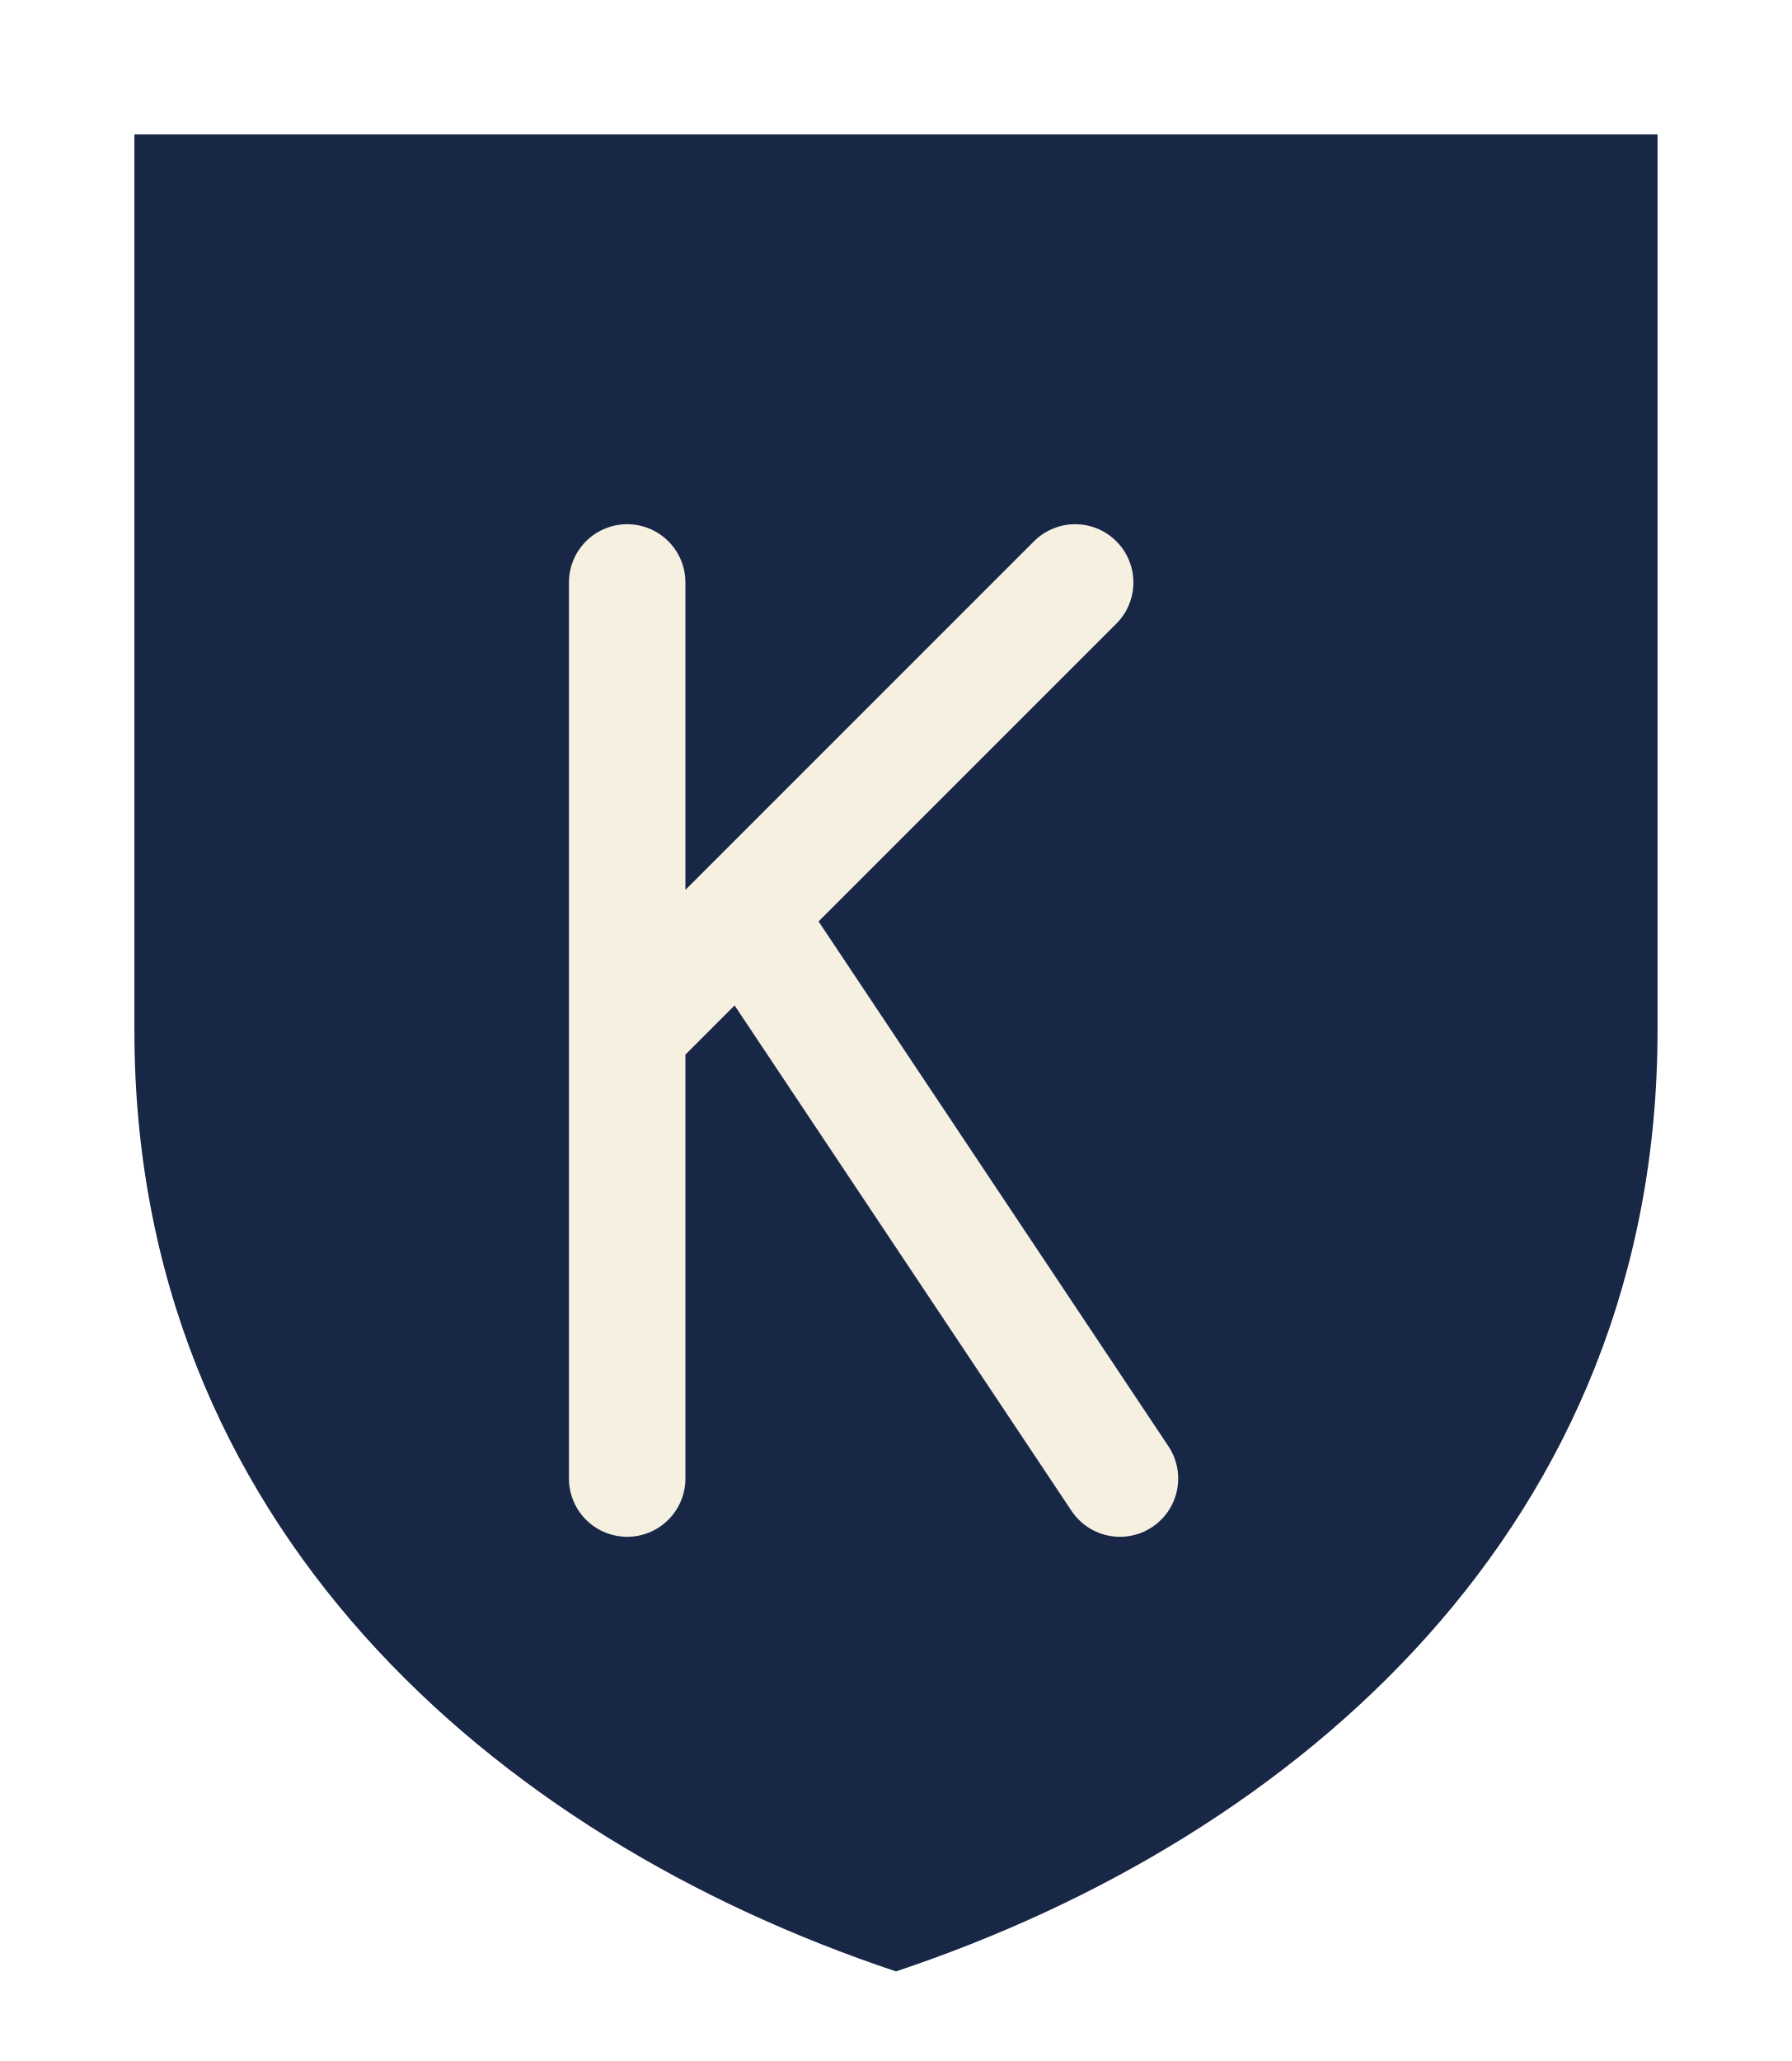
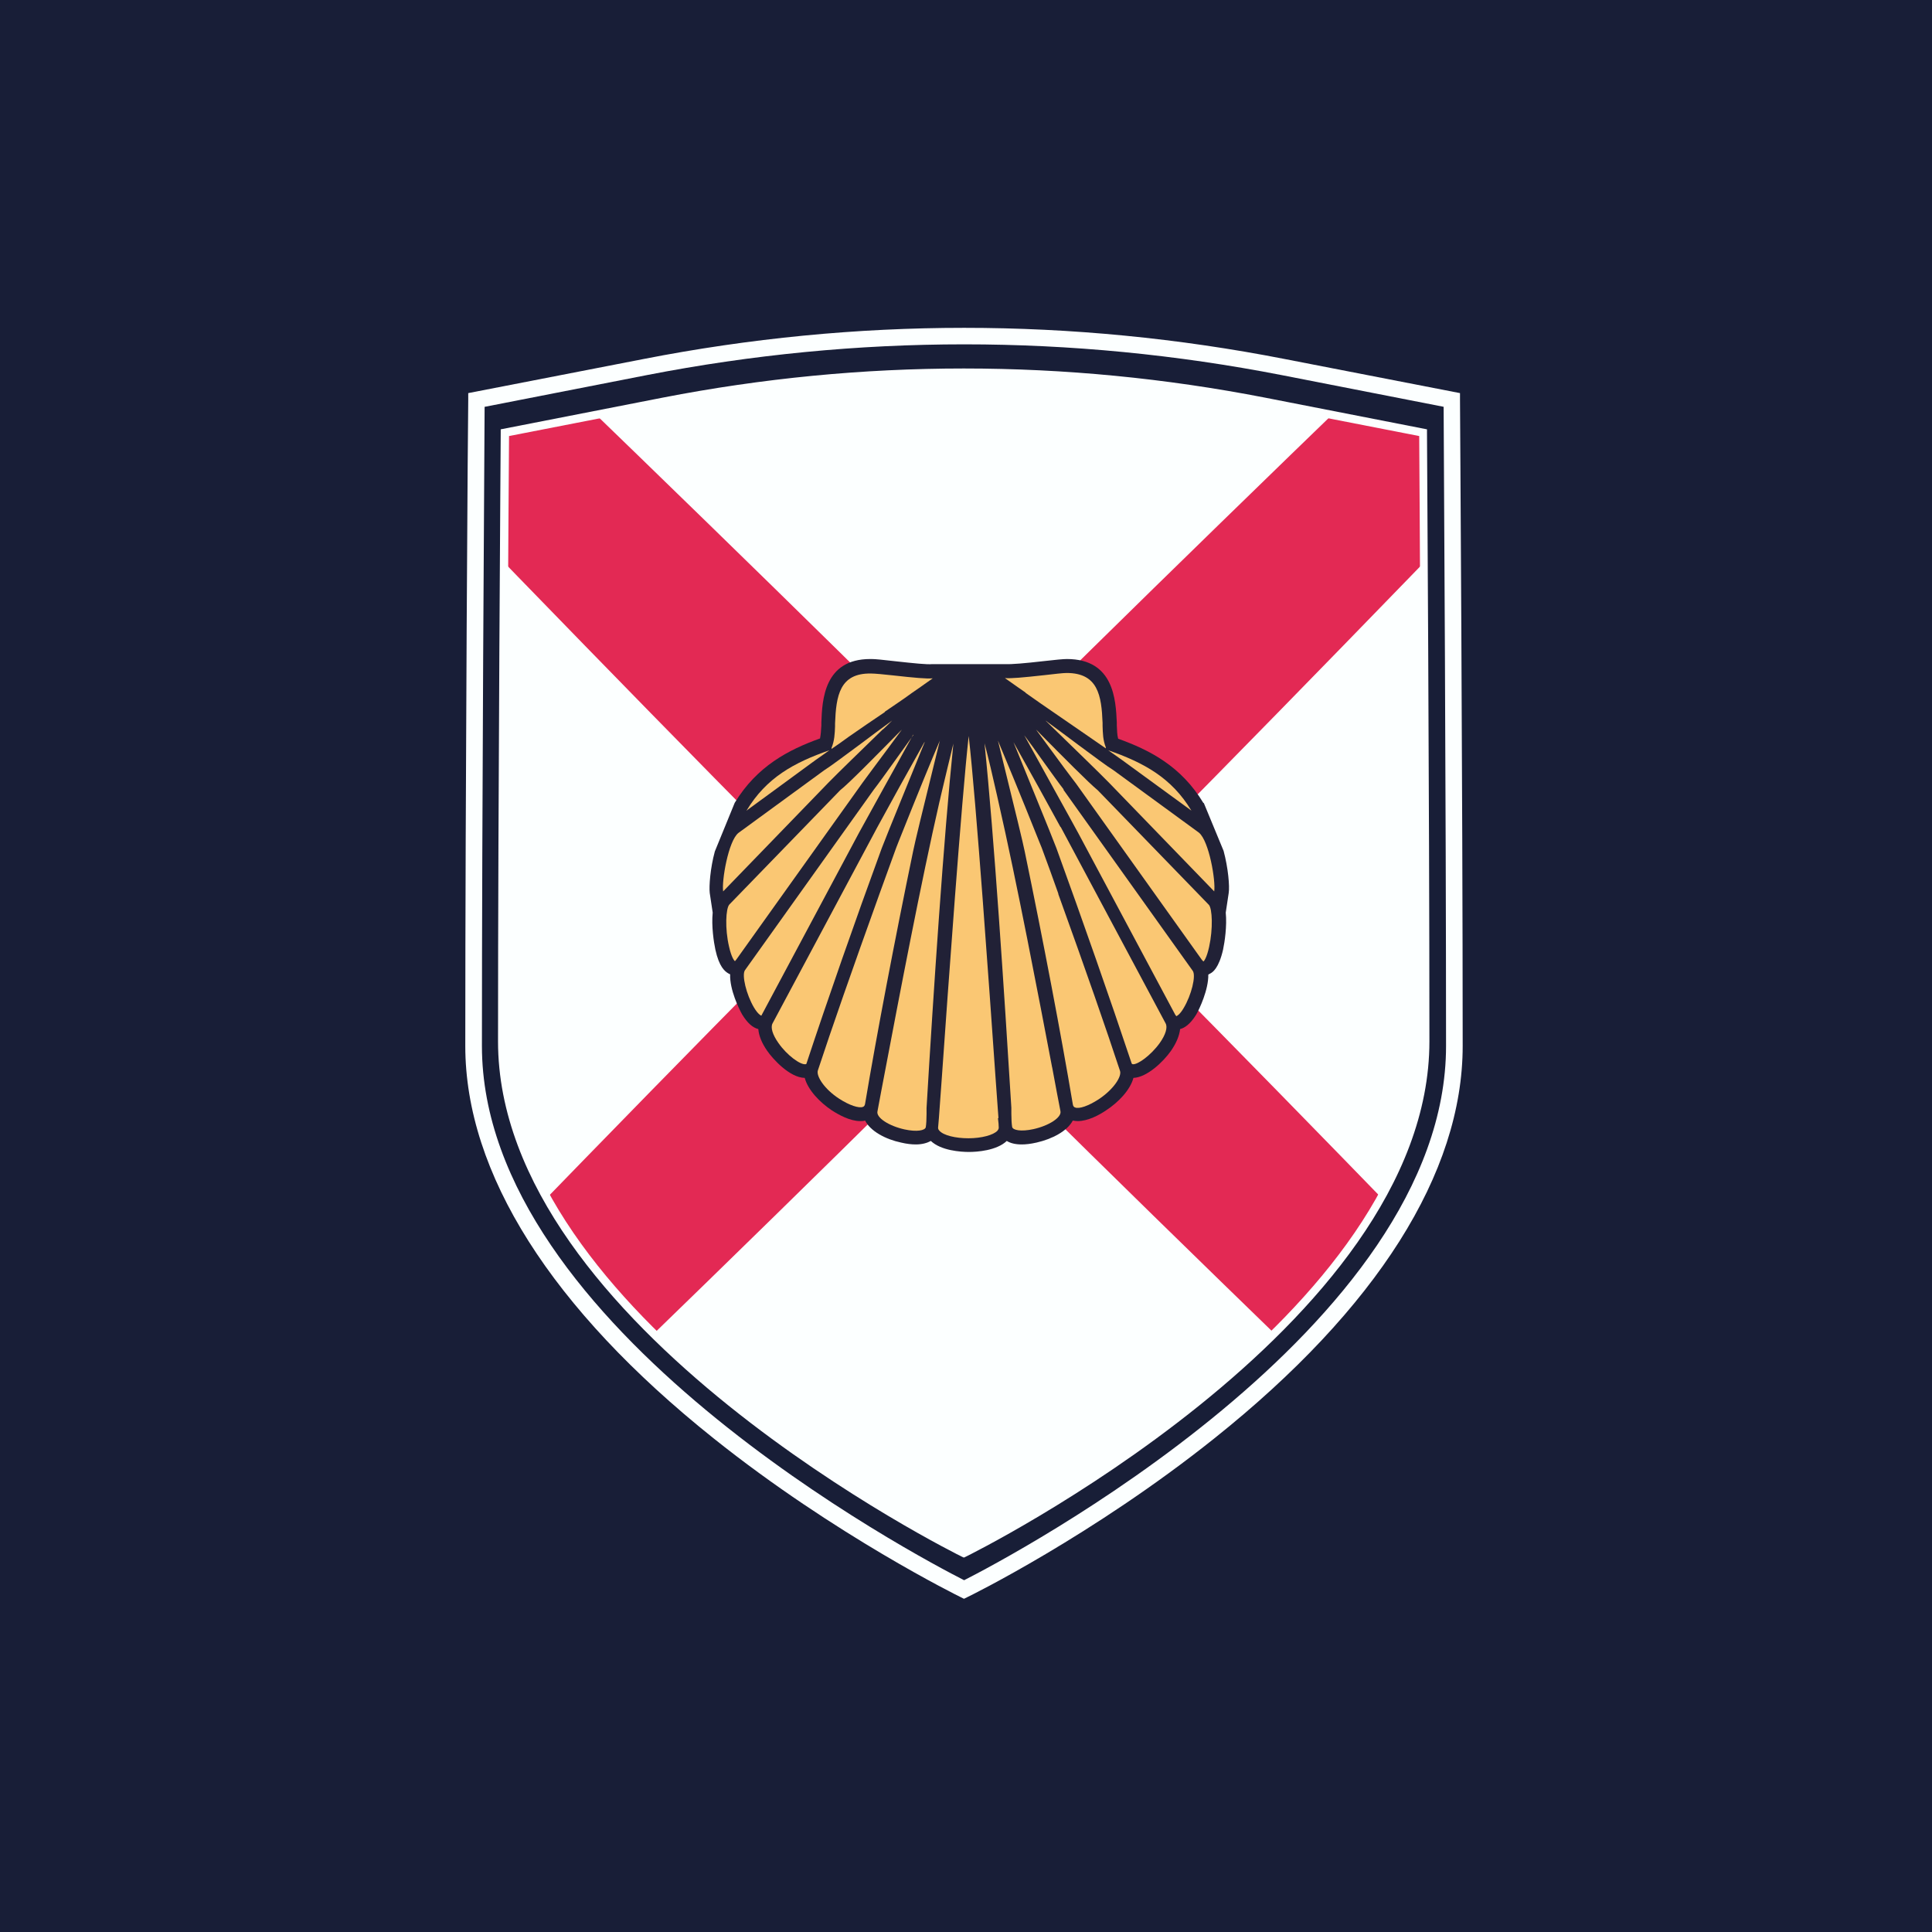
- <svg xmlns="http://www.w3.org/2000/svg" viewBox="0 0 40 46">
-   <path d="M3 3h34v20c0 11-8 18-17 21C11 41 3 34 3 23z" fill="#182746" />
-   <path d="M14 13v20M14 23l10-10M17 21l8 12" stroke="#f6f0e1" stroke-width="2.6" stroke-linecap="round" fill="none" />
+ <svg xmlns="http://www.w3.org/2000/svg" viewBox="39 21 72 72" width="512" height="512">
+   <defs>
+     <style>
+       .cls-1 {
+         fill: none;
+       }
+ 
+       .cls-2 {
+         fill: #212136;
+       }
+ 
+       .cls-3 {
+         clip-path: url(#clippath-11);
+       }
+ 
+       .cls-4 {
+         clip-path: url(#clippath-10);
+       }
+ 
+       .cls-5 {
+         clip-path: url(#clippath-1);
+       }
+ 
+       .cls-6 {
+         clip-path: url(#clippath-3);
+       }
+ 
+       .cls-7 {
+         clip-path: url(#clippath-4);
+       }
+ 
+       .cls-8 {
+         clip-path: url(#clippath-2);
+       }
+ 
+       .cls-9 {
+         clip-path: url(#clippath-7);
+       }
+ 
+       .cls-10 {
+         clip-path: url(#clippath-6);
+       }
+ 
+       .cls-11 {
+         clip-path: url(#clippath-9);
+       }
+ 
+       .cls-12 {
+         clip-path: url(#clippath-8);
+       }
+ 
+       .cls-13 {
+         clip-path: url(#clippath-5);
+       }
+ 
+       .cls-14 {
+         fill: #e32954;
+       }
+ 
+       .cls-15 {
+         fill: #fac773;
+       }
+ 
+       .cls-16 {
+         fill: #fcffff;
+       }
+ 
+       .cls-17 {
+         clip-path: url(#clippath);
+       }
+     </style>
+     <clipPath id="clippath">
+       <rect class="cls-1" width="148.37" height="161.39" />
+     </clipPath>
+     <clipPath id="clippath-1">
+       <path class="cls-1" d="M63.72,35.97l-5.91,1.15s-.1,13.67-.1,22.68c0,10.68,17.21,19.08,17.21,19.08,0,0,17.2-8.39,17.2-19.08,0-9-.09-22.68-.09-22.68l-5.91-1.15c-3.7-.72-7.45-1.08-11.2-1.08s-7.5.36-11.2,1.08" />
+     </clipPath>
+     <clipPath id="clippath-2">
+       <rect class="cls-1" y="33.22" width="148.37" height="94.54" />
+     </clipPath>
+     <clipPath id="clippath-3">
+       <rect class="cls-1" width="148.37" height="161.39" />
+     </clipPath>
+     <clipPath id="clippath-4">
+       <rect class="cls-1" width="148.37" height="161.39" />
+     </clipPath>
+     <clipPath id="clippath-5">
+       <rect class="cls-1" width="148.37" height="161.39" />
+     </clipPath>
+     <clipPath id="clippath-6">
+       <rect class="cls-1" width="148.37" height="161.39" />
+     </clipPath>
+     <clipPath id="clippath-7">
+       <rect class="cls-1" y="33.22" width="148.37" height="94.54" />
+     </clipPath>
+     <clipPath id="clippath-8">
+       <rect class="cls-1" width="148.37" height="161.39" />
+     </clipPath>
+     <clipPath id="clippath-9">
+       <rect class="cls-1" width="148.37" height="161.39" />
+     </clipPath>
+     <clipPath id="clippath-10">
+       <rect class="cls-1" width="148.37" height="161.39" />
+     </clipPath>
+     <clipPath id="clippath-11">
+       <rect class="cls-1" width="148.37" height="161.39" />
+     </clipPath>
+     <clipPath id="app-shield-crop">
+       <rect x="55" y="32" width="40" height="50" />
+     </clipPath>
+   </defs>
+   <rect x="39" y="21" width="72" height="72" fill="#181e37" />
+   <g id="Layer_1-2" data-name="Layer 1" clip-path="url(#app-shield-crop)">
+     <g class="cls-17">
+       <path class="cls-16" d="M92.13,59.8c0,10.68-17.2,19.08-17.2,19.08,0,0-17.21-8.39-17.21-19.08,0-9,.1-22.67.1-22.67l5.91-1.15c7.4-1.44,15-1.44,22.4,0l5.91,1.15s.09,13.67.09,22.67" />
+     </g>
+     <g class="cls-5">
+       <path class="cls-14" d="M99.89,75.38c-7.97-8.29-14.17-14.67-20.23-20.76,6.06-6.09,12.25-12.47,20.23-20.76-1.36-1.45-2.75-2.84-4.2-4.2-8.29,7.97-14.67,14.17-20.76,20.23-6.09-6.06-12.47-12.25-20.76-20.23-1.45,1.36-2.84,2.75-4.2,4.2,7.97,8.29,14.17,14.67,20.23,20.76-6.06,6.09-12.25,12.47-20.23,20.76,1.36,1.45,2.76,2.84,4.2,4.2,8.29-7.97,14.67-14.17,20.76-20.23,6.09,6.06,12.47,12.25,20.76,20.23,1.45-1.36,2.84-2.76,4.2-4.2" />
+     </g>
+     <g class="cls-8">
+       <path class="cls-16" d="M10.88,98.44v.47c-.55.02-1.22.28-1.98.85-1.19.88-2.89,2.44-4.45,3.56.83.63,1.8,1.48,2.99,2.52,1.4,1.24,2.31,2.06,3.11,2.63.55.39,1.04.55,1.58.58v.47h-2.62c-1.43-1.06-3.92-3.54-6.63-5.66.94-.68,2.06-1.45,2.99-2.19.8-.65,1.59-1.28,1.59-1.9,0-.54-.37-.8-1.14-.86v-.47h4.57ZM4.42,98.44v.47h-.18c-1.29,0-1.53.37-1.53,1.51v7.17c0,1.1.39,1.46,1.41,1.46h.29v.47H-.52v-.47h.16c1.15,0,1.56-.29,1.56-1.32v-7.51c0-.89-.36-1.32-1.4-1.32h-.32v-.47h4.94Z" />
+     </g>
+     <g class="cls-6">
+       <path class="cls-16" d="M19.41,98.44v.47h-.28c-1.11,0-1.48.42-1.48,1.28v7.51c0,.96.37,1.35,1.45,1.35h.31v.47h-5.04v-.47h.21c1.12,0,1.56-.31,1.56-1.3v-7.57c0-.99-.42-1.27-1.59-1.27h-.18v-.47h5.04Z" />
+       <path class="cls-16" d="M24.11,98.44l8.49,8.73v-6.34c0-1.17-.6-1.92-1.97-1.92v-.47h4.34v.47c-1.27.06-1.75.7-1.75,2.44v6.4c0,.15.03.5.13,1.04.1.54.11.83.11.88h-.86c-.24-.39-.7-.99-1.27-1.58l-6.81-7.09v6.28c0,1.06.63,1.71,2,1.77v.47h-4.55v-.47h.19c1.11,0,1.74-.78,1.74-1.77v-6.86c-.32-.34-.73-.76-1.07-1.07-.29-.26-.67-.42-1.12-.44v-.47h2.41Z" />
+       <path class="cls-16" d="M47.86,101.45h-.47c-.67-1.71-2.06-2.65-3.94-2.65-2.75,0-4.7,2.07-4.7,5.04s1.97,5.33,4.78,5.33c1.09,0,2.23-.31,2.93-.78v-2.6c0-1.12-.47-1.37-1.68-1.37h-.31v-.47h5.12v.47h-.16c-1.11,0-1.46.44-1.46,1.33v3.12c-1.56.55-3.02.85-4.32.85-3.64,0-6.65-1.85-6.65-5.58,0-3.38,2.65-5.9,6.7-5.9,1.37,0,2.52.24,3.97.78l.19,2.42Z" />
+       <path class="cls-16" d="M50.5,102.18c1.01-.37,1.59-.96,1.59-1.72,0-.47-.21-.65-.42-.65-.08,0-.26.03-.44.03-.49,0-.78-.37-.78-.75,0-.5.36-.85.93-.85.88,0,1.53.81,1.53,1.72,0,1.12-.88,2.15-2.26,2.62l-.15-.41Z" />
+       <path class="cls-16" d="M62.1,101.37h-.55c-.24-1.63-1.29-2.57-2.89-2.57-1.4,0-2.28.62-2.28,1.61,0,.85.7,1.4,2.08,2.13.91.47,1.66.86,2.24,1.25,1.24.83,1.79,1.67,1.79,2.76,0,1.61-1.2,3.17-3.98,3.17-1.12,0-2.52-.31-3.63-.8l-.05-2.83h.55c.19,1.97,1.3,2.99,3.15,2.99,1.5,0,2.59-.75,2.59-1.85,0-.94-.6-1.53-1.72-2.19-.81-.49-1.59-.88-2.28-1.3-1.17-.72-2.03-1.43-2.03-2.71,0-1.63,1.37-2.78,3.58-2.78,1.46,0,2.53.44,3.43.91v2.21Z" />
+       <path class="cls-16" d="M78.58,101.37h-.55c-.24-1.63-1.28-2.57-2.89-2.57-1.4,0-2.28.62-2.28,1.61,0,.85.7,1.4,2.08,2.13.91.47,1.66.86,2.24,1.25,1.24.83,1.79,1.67,1.79,2.76,0,1.61-1.2,3.17-3.98,3.17-1.12,0-2.52-.31-3.63-.8l-.05-2.83h.55c.19,1.97,1.3,2.99,3.15,2.99,1.49,0,2.58-.75,2.58-1.85,0-.94-.6-1.53-1.72-2.19-.81-.49-1.59-.88-2.28-1.3-1.17-.72-2.03-1.43-2.03-2.71,0-1.63,1.36-2.78,3.58-2.78,1.46,0,2.54.44,3.43.91v2.21Z" />
+       <path class="cls-16" d="M92.39,101.45h-.54c-.94-1.82-2.11-2.65-3.82-2.65-2.89,0-4.4,2.26-4.4,5.09,0,1.48.37,2.57,1.06,3.51.78,1.09,1.85,1.77,3.48,1.77,2,0,3.22-.93,3.81-2.83h.5l-.05,2.37c-1.14.63-2.99,1.01-4.45,1.01-3.56,0-6.1-2.32-6.1-5.64,0-3.71,3.2-5.84,6.29-5.84,1.28,0,2.75.28,3.81.75l.42,2.45Z" />
+       <path class="cls-16" d="M99.95,98.44v.47h-.28c-1.15,0-1.42.54-1.42,1.33v3.31h6.23v-3.33c0-.88-.31-1.32-1.56-1.32h-.13v-.47h4.86v.47c-1.24,0-1.66.23-1.66,1.33v7.44c0,1.03.41,1.37,1.37,1.37h.29v.47h-4.86v-.47h.15c1.11,0,1.55-.31,1.55-1.33v-3.54h-6.23v3.38c0,1.17.34,1.49,1.53,1.49h.16v.47h-4.86v-.47c1.29,0,1.66-.28,1.66-1.4v-7.41c0-.96-.34-1.33-1.5-1.33h-.16v-.47h4.86Z" />
+       <path class="cls-16" d="M119.47,104.69c0-3.46-1.72-5.88-4.19-5.88-1.66,0-3.69,1.28-3.69,4.53s1.59,5.84,4.11,5.84c2.18,0,3.77-1.66,3.77-4.49M115.49,109.73c-3.17,0-5.61-2.29-5.61-5.7s2.39-5.77,5.69-5.77c3.54,0,5.61,2.8,5.61,5.76,0,2.67-1.79,5.72-5.69,5.72" />
+       <path class="cls-16" d="M133.76,104.69c0-3.46-1.72-5.88-4.19-5.88-1.66,0-3.69,1.28-3.69,4.53s1.59,5.84,4.11,5.84c2.18,0,3.77-1.66,3.77-4.49M129.77,109.73c-3.17,0-5.61-2.29-5.61-5.7s2.39-5.77,5.69-5.77c3.54,0,5.61,2.8,5.61,5.76,0,2.67-1.79,5.72-5.69,5.72" />
+     </g>
+     <g class="cls-7">
+       <path class="cls-16" d="M142.75,98.44v.47h-.37c-1.28,0-1.48.5-1.48,1.48v7.33c0,.89.42,1.33,1.48,1.33h2.05c.63,0,.96-.02,1.38-.18.88-.34,1.48-1.09,2.08-2.06h.49l-.76,2.71h-10.16v-.47h.25c1.23,0,1.69-.23,1.69-1.38v-7.46c0-.96-.42-1.3-1.67-1.3h-.2v-.47h5.24Z" />
+     </g>
+     <rect class="cls-14" y="115.32" width="148.37" height=".32" />
+     <g class="cls-13">
+       <path class="cls-16" d="M39.79,121.56v2.65h1.35c.9,0,1.45-.49,1.45-1.32s-.57-1.32-1.52-1.32h-1.28ZM41.09,120.79c1.5,0,2.41.78,2.41,2.09,0,1.03-.67,1.69-1.4,1.92l1.55,2.84h-1.02l-1.42-2.68h-1.43v2.68h-.91v-6.85h2.22Z" />
+       <path class="cls-16" d="M49.95,126.91c1.49,0,2.58-1.14,2.58-2.69s-1.09-2.69-2.58-2.69-2.59,1.14-2.59,2.69,1.1,2.69,2.59,2.69M49.95,120.68c1.96,0,3.51,1.53,3.51,3.54s-1.52,3.54-3.51,3.54-3.51-1.53-3.51-3.54,1.52-3.54,3.51-3.54" />
+       <path class="cls-16" d="M62.03,122.04c-.45-.23-1.16-.51-2.04-.51-1.56,0-2.68,1.14-2.68,2.69s1.12,2.69,2.68,2.69c.92,0,1.64-.28,2.08-.5v.87c-.23.13-1,.49-2.08.49-2.07,0-3.61-1.5-3.61-3.54s1.53-3.54,3.61-3.54c1.04,0,1.81.36,2.04.49v.87Z" />
+     </g>
+     <polygon class="cls-16" points="69.66 127.65 69.66 124.56 66.27 124.56 66.27 127.65 65.35 127.65 65.35 120.79 66.27 120.79 66.27 123.79 69.66 123.79 69.66 120.79 70.58 120.79 70.58 127.65 69.66 127.65" />
+     <polygon class="cls-16" points="74.41 127.65 74.41 120.79 78.62 120.79 78.62 121.56 75.33 121.56 75.33 123.79 78.11 123.79 78.11 124.56 75.33 124.56 75.33 126.87 78.76 126.87 78.76 127.65 74.41 127.65" />
+     <g class="cls-10">
+       <path class="cls-16" d="M81.69,127.36v-.9c.49.24,1.19.49,1.93.49.86,0,1.49-.35,1.49-.98s-.37-.98-1.52-1.38c-1.31-.46-1.93-1.02-1.93-2.06,0-1.16.97-1.84,2.28-1.84.69,0,1.32.18,1.7.35v.86c-.38-.2-1.04-.4-1.66-.4-.85,0-1.44.38-1.44.99,0,.56.33.96,1.5,1.37,1.31.48,1.95,1.01,1.95,2.04,0,1.17-.9,1.87-2.34,1.87-.79,0-1.52-.2-1.98-.4" />
+     </g>
+     <polygon class="cls-16" points="91.57 121.56 91.57 127.65 90.66 127.65 90.66 121.56 88.57 121.56 88.57 120.79 93.66 120.79 93.66 121.56 91.57 121.56" />
+     <polygon class="cls-16" points="96.69 127.65 96.69 120.79 100.9 120.79 100.9 121.56 97.6 121.56 97.6 123.79 100.38 123.79 100.38 124.56 97.6 124.56 97.6 126.87 101.04 126.87 101.04 127.65 96.69 127.65" />
+     <g class="cls-9">
+       <path class="cls-16" d="M105.12,121.56v2.65h1.35c.91,0,1.45-.49,1.45-1.32s-.57-1.32-1.52-1.32h-1.28ZM106.42,120.79c1.5,0,2.41.78,2.41,2.09,0,1.03-.67,1.69-1.4,1.92l1.55,2.84h-1.02l-1.42-2.68h-1.43v2.68h-.91v-6.85h2.22Z" />
+       <path class="cls-16" d="M57.06,36.16c-.01,1.98-.1,15.06-.1,23.82,0,10.51,16.3,19.06,17.97,19.91,1.67-.85,17.96-9.4,17.96-19.91,0-8.76-.08-21.85-.09-23.82l-6.03-1.18c-7.85-1.53-15.82-1.53-23.67,0l-6.03,1.18ZM74.92,80.58l-.14-.07s-4.65-2.28-9.19-5.91c-6.05-4.83-9.25-9.89-9.25-14.62,0-9.45.1-23.93.11-24.08v-.25s6.53-1.27,6.53-1.27c7.93-1.55,15.97-1.55,23.9,0l6.53,1.27v.25c0,.14.1,14.63.1,24.08,0,4.74-3.2,9.79-9.25,14.62-4.54,3.63-9.14,5.89-9.19,5.91l-.14.07Z" />
+     </g>
+     <g class="cls-12">
+       <path class="cls-16" d="M57.97,37.25c-.01,1.4-.1,14.11-.1,22.55,0,10.13,15.88,18.31,17.06,18.9,1.18-.59,17.05-8.78,17.05-18.9,0-8.44-.08-21.14-.09-22.55l-5.79-1.13c-7.41-1.45-14.93-1.45-22.34,0l-5.79,1.13ZM74.93,79.05l-.07-.03c-.17-.08-17.3-8.56-17.3-19.21,0-8.9.1-22.54.1-22.68v-.13l6.03-1.18c7.45-1.45,15.01-1.45,22.46,0l6.03,1.18v.13c0,.14.09,13.78.09,22.68,0,10.66-17.12,19.13-17.29,19.21l-.07.03Z" />
+       <path class="cls-2" d="M83.85,50.93c-.83-1.38-2.01-1.98-3.18-2.4-.04-.15-.04-.31-.05-.5v-.11c-.04-.82-.1-2.36-1.86-2.36h0c-.15,0-.43.03-.88.08-.69.08-1.19.12-1.39.11h-2.75c-.19.02-.67-.03-1.4-.11-.44-.05-.71-.08-.86-.08-.02,0-.03,0-.05,0-1.72,0-1.79,1.53-1.82,2.36v.11c-.01.19-.02.34-.05.49-1.17.42-2.35,1.03-3.18,2.4l-.74,1.81c-.17.62-.22,1.3-.19,1.55l.11.73c-.05.5.04,1.1.1,1.38.14.64.35.81.49.89l.06.03c-.02.57.33,1.29.45,1.5.19.31.39.49.6.54.02.25.13.52.33.81.2.29.83,1,1.4,1.01.12.45.56.91,1.01,1.21.25.16.67.4,1.06.4.06,0,.12,0,.18-.02.2.4.77.7,1.34.82.21.05.39.07.55.07.25,0,.43-.06.56-.13.38.36,1.11.41,1.42.41.3,0,1.03-.05,1.41-.41.13.08.31.13.56.13.15,0,.33-.02.55-.07.57-.13,1.14-.42,1.35-.82.06.01.12.02.18.02.39,0,.81-.23,1.06-.4.46-.3.9-.76,1.02-1.21.51-.02,1.12-.61,1.4-1.01.2-.29.31-.56.34-.81.16-.04.37-.17.6-.54.12-.21.46-.93.45-1.49l.09-.05c.07-.04.3-.18.46-.88.06-.28.15-.88.1-1.38l.11-.73c.04-.25-.02-.94-.19-1.57l-.74-1.79Z" />
+       <path class="cls-15" d="M73.04,48.39c-.21.29-.42.59-.61.85-.38.53-.71.99-.86,1.18l-4.81,6.74c-.12.18.05.9.34,1.39.15.25.26.3.27.3,0,0,.01,0,.03-.05l3.61-6.76c.11-.2.48-.87.91-1.65.34-.61.76-1.37,1.11-2.01" />
+       <path class="cls-15" d="M71.91,48.18c.12-.11.23-.22.34-.33-.4.29-.84.62-1.24.92-.57.42-1.06.79-1.3.94l-3.19,2.33c-.38.3-.63,1.8-.57,2.18l3.91-4.04c.37-.38,1.26-1.24,2.04-2" />
+       <path class="cls-15" d="M76.21,62.67l-.11-1.52c-.23-3.28-.72-10.29-1-12.72-.27,2.43-.77,9.44-1,12.72l-.11,1.52c-.01.14-.02.26-.03.35,0,.03,0,.07.05.12.15.17.59.28,1.08.28.49,0,.93-.12,1.08-.28.05-.06.05-.1.05-.12,0-.09-.01-.2-.03-.35" />
+       <path class="cls-15" d="M78.21,60.78c-.49-2.57-1.31-6.88-2.01-9.94l-.04-.18c-.16-.71-.32-1.4-.47-1.96.36,3.51.73,9.21,1,13.58,0,.06,0,.14,0,.22,0,.18.01.39.03.5.03.12.33.18.79.08.59-.13,1.06-.44,1.01-.67h0c-.07-.36-.18-.93-.31-1.64" />
+       <path class="cls-15" d="M74.03,48.59c-.31.72-.79,1.89-1.54,3.77l-.09.23c-.21.57-.41,1.14-.62,1.71-1.04,2.89-1.79,5.04-2.3,6.59-.07.21.24.7.8,1.06.37.24.73.36.88.3.03-.01.07-.04.08-.12.43-2.56,1.1-6.08,1.79-9.41.05-.27.4-1.7.74-3.08.09-.36.18-.73.26-1.06" />
+       <path class="cls-15" d="M74.02,50.84c-.7,3.05-1.52,7.36-2.01,9.94-.14.71-.24,1.28-.31,1.64h0c-.05.23.42.54,1.01.67.46.1.76.04.79-.08.02-.1.03-.32.03-.5,0-.08,0-.16,0-.22.26-4.37.64-10.08,1-13.58-.14.56-.3,1.25-.47,1.96l-.04.18Z" />
+       <path class="cls-15" d="M73.45,48.66c-.57,1.01-1.32,2.37-1.75,3.16l-3.91,7.32c-.08.15,0,.42.22.73.32.46.82.82,1.01.79.02,0,.03,0,.04-.04.78-2.36,1.8-5.28,2.8-8.01.07-.19.41-1.03.81-2.01.25-.61.54-1.33.79-1.94" />
+       <path class="cls-15" d="M72.61,48.19c-.05.05-.1.1-.15.15-.81.82-1.82,1.85-2.15,2.11l-4.13,4.26c-.13.14-.17.89-.01,1.57.09.4.19.52.22.54,0,0,.02-.02.05-.06l4.69-6.57c.04-.06.21-.28.42-.57.28-.37.69-.93,1.06-1.43" />
+       <path class="cls-15" d="M71.98,47.52l.47-.32c.18-.12.36-.25.54-.38l.26-.18c.17-.12.34-.24.51-.36-.23.02-.67-.02-1.48-.11-.35-.04-.69-.07-.82-.07-1.17-.02-1.3.83-1.34,1.86v.11c-.01.27-.02.53-.13.8,0,0,0,0,0,0v.04c.23-.16.45-.31.65-.46.44-.31.89-.61,1.33-.91" />
+       <path class="cls-15" d="M78.64,50.42c-.15-.19-.48-.65-.86-1.18-.18-.26-.4-.56-.61-.84.35.64.78,1.4,1.11,2.01.43.78.8,1.44.91,1.65l3.61,6.76s.04.05.04.05c0,0,.12-.04.27-.3.29-.48.47-1.21.34-1.39l-4.82-6.75Z" />
+       <path class="cls-15" d="M77.22,46.82c.18.13.36.25.54.38l.45.31c.45.31.9.62,1.35.93.2.14.42.29.65.45v-.04c-.11-.28-.11-.53-.12-.8v-.11c-.04-1.02-.17-1.86-1.34-1.86-.14,0-.47.04-.82.08-.82.09-1.26.13-1.48.11.17.12.34.24.51.36l.26.18Z" />
+       <path class="cls-15" d="M79.91,50.45c-.32-.26-1.33-1.28-2.14-2.1-.05-.05-.1-.11-.16-.16.37.5.79,1.07,1.06,1.44.22.29.38.51.43.57h0s4.69,6.57,4.69,6.57c.04.05.06.06.06.06.02-.01.12-.13.21-.54.15-.68.12-1.43-.01-1.57l-4.14-4.27Z" />
+       <path class="cls-15" d="M80.49,49.7c-.23-.14-.72-.51-1.29-.93-.39-.29-.84-.63-1.24-.92.11.11.23.22.34.33.78.76,1.67,1.62,2.04,2h0s3.91,4.04,3.91,4.04c.06-.39-.19-1.88-.57-2.19l-3.19-2.33Z" />
+       <path class="cls-15" d="M83.36,51.18s.03.02.04.03c-.74-1.23-1.78-1.79-3.1-2.25.17.12.34.24.51.36l2.55,1.86Z" />
+       <path class="cls-15" d="M78.52,51.82c-.43-.79-1.18-2.15-1.75-3.16.25.61.54,1.33.79,1.94.4.98.74,1.82.81,2.01.99,2.73,2.01,5.64,2.8,8.01.01.03.02.03.04.04.18.03.68-.33,1.01-.79.22-.31.3-.58.22-.73l-3.91-7.32Z" />
+       <path class="cls-15" d="M69.91,48.96c-1.32.46-2.35,1.02-3.09,2.25.01,0,.03-.02.04-.03l2.54-1.86c.18-.12.35-.25.51-.36" />
+       <path class="cls-15" d="M78.44,54.3c-.2-.57-.41-1.14-.62-1.71l-.09-.22c-.75-1.88-1.24-3.05-1.54-3.77.08.33.17.69.26,1.06.34,1.38.69,2.81.74,3.08.69,3.33,1.36,6.85,1.79,9.41.01.08.05.11.08.12.15.07.51-.06.88-.3.56-.37.87-.85.8-1.06-.51-1.55-1.26-3.71-2.3-6.59" />
+       <path class="cls-14" d="M55.56,89.99v-.49c.27.13.65.26,1.06.26.47,0,.82-.19.82-.54s-.2-.54-.83-.75c-.72-.25-1.06-.56-1.06-1.13,0-.63.53-1,1.25-1,.37,0,.72.1.93.19v.47c-.21-.11-.57-.22-.91-.22-.46,0-.78.21-.78.54,0,.31.18.53.82.75.72.26,1.07.55,1.07,1.11,0,.64-.49,1.02-1.28,1.02-.43,0-.83-.11-1.08-.22" />
+     </g>
+     <rect class="cls-14" x="59.19" y="86.4" width=".5" height="3.75" />
+     <polygon class="cls-14" points="64.22 90.21 61.9 87.68 61.78 87.55 61.78 90.14 61.28 90.14 61.28 86.34 61.29 86.34 63.61 88.86 63.73 88.99 63.73 86.4 64.23 86.4 64.23 90.21 64.22 90.21" />
+     <g class="cls-11">
+       <path class="cls-14" d="M68.61,87.08c-.25-.12-.64-.28-1.11-.28-.85,0-1.47.62-1.47,1.47s.61,1.47,1.47,1.47c.5,0,.89-.15,1.14-.28v.47c-.12.07-.54.26-1.14.26-1.14,0-1.97-.82-1.97-1.93s.84-1.93,1.97-1.93c.57,0,.99.2,1.11.27v.47Z" />
+     </g>
+     <polygon class="cls-14" points="69.89 90.14 69.89 86.4 72.19 86.4 72.19 86.82 70.39 86.82 70.39 88.04 71.91 88.04 71.91 88.46 70.39 88.46 70.39 89.72 72.26 89.72 72.26 90.14 69.89 90.14" />
+     <g class="cls-4">
+       <path class="cls-14" d="M76.98,88.96c0-.47-.34-.83-.82-.83s-.82.35-.82.81c0,.5.34.84.82.84s.82-.35.82-.83M77.45,88.96c0,.72-.55,1.25-1.29,1.25s-1.27-.52-1.27-1.27c0-.92.88-2.05,1.52-2.54h.66c-.67.49-1.16,1.1-1.41,1.53.09-.08.28-.2.56-.2.72,0,1.23.56,1.23,1.23" />
+       <path class="cls-14" d="M79.94,89.74c.56,0,.92-.6.92-1.47s-.35-1.47-.92-1.47-.92.6-.92,1.47.35,1.47.92,1.47M79.94,86.34c.87,0,1.42.83,1.42,1.93s-.55,1.93-1.42,1.93-1.42-.83-1.42-1.93.55-1.93,1.42-1.93" />
+     </g>
+     <polygon class="cls-14" points="84.09 90.14 84.09 89.24 82.32 89.24 83.61 86.4 84.11 86.4 83.02 88.82 84.1 88.82 84.1 87.84 84.54 87.84 84.54 88.82 85.06 88.82 85.06 89.24 84.54 89.24 84.54 90.14 84.09 90.14" />
+     <g class="cls-3">
+       <path class="cls-14" d="M89.65,88.9c-.25-.57-.45-1.02-.65-1.55-.21.53-.4.98-.65,1.55h1.31ZM88.99,86.34h.01l1.73,3.81h-.53l-.37-.83h-1.67l-.36.83h-.53l1.73-3.81Z" />
+       <path class="cls-14" d="M92.32,86.82v2.9h.59c.88,0,1.48-.58,1.48-1.45s-.6-1.45-1.5-1.45h-.57ZM91.82,90.14v-3.75h1.08c1.2,0,2,.75,2,1.87s-.79,1.87-1.98,1.87h-1.1Z" />
+     </g>
+   </g>
</svg>
